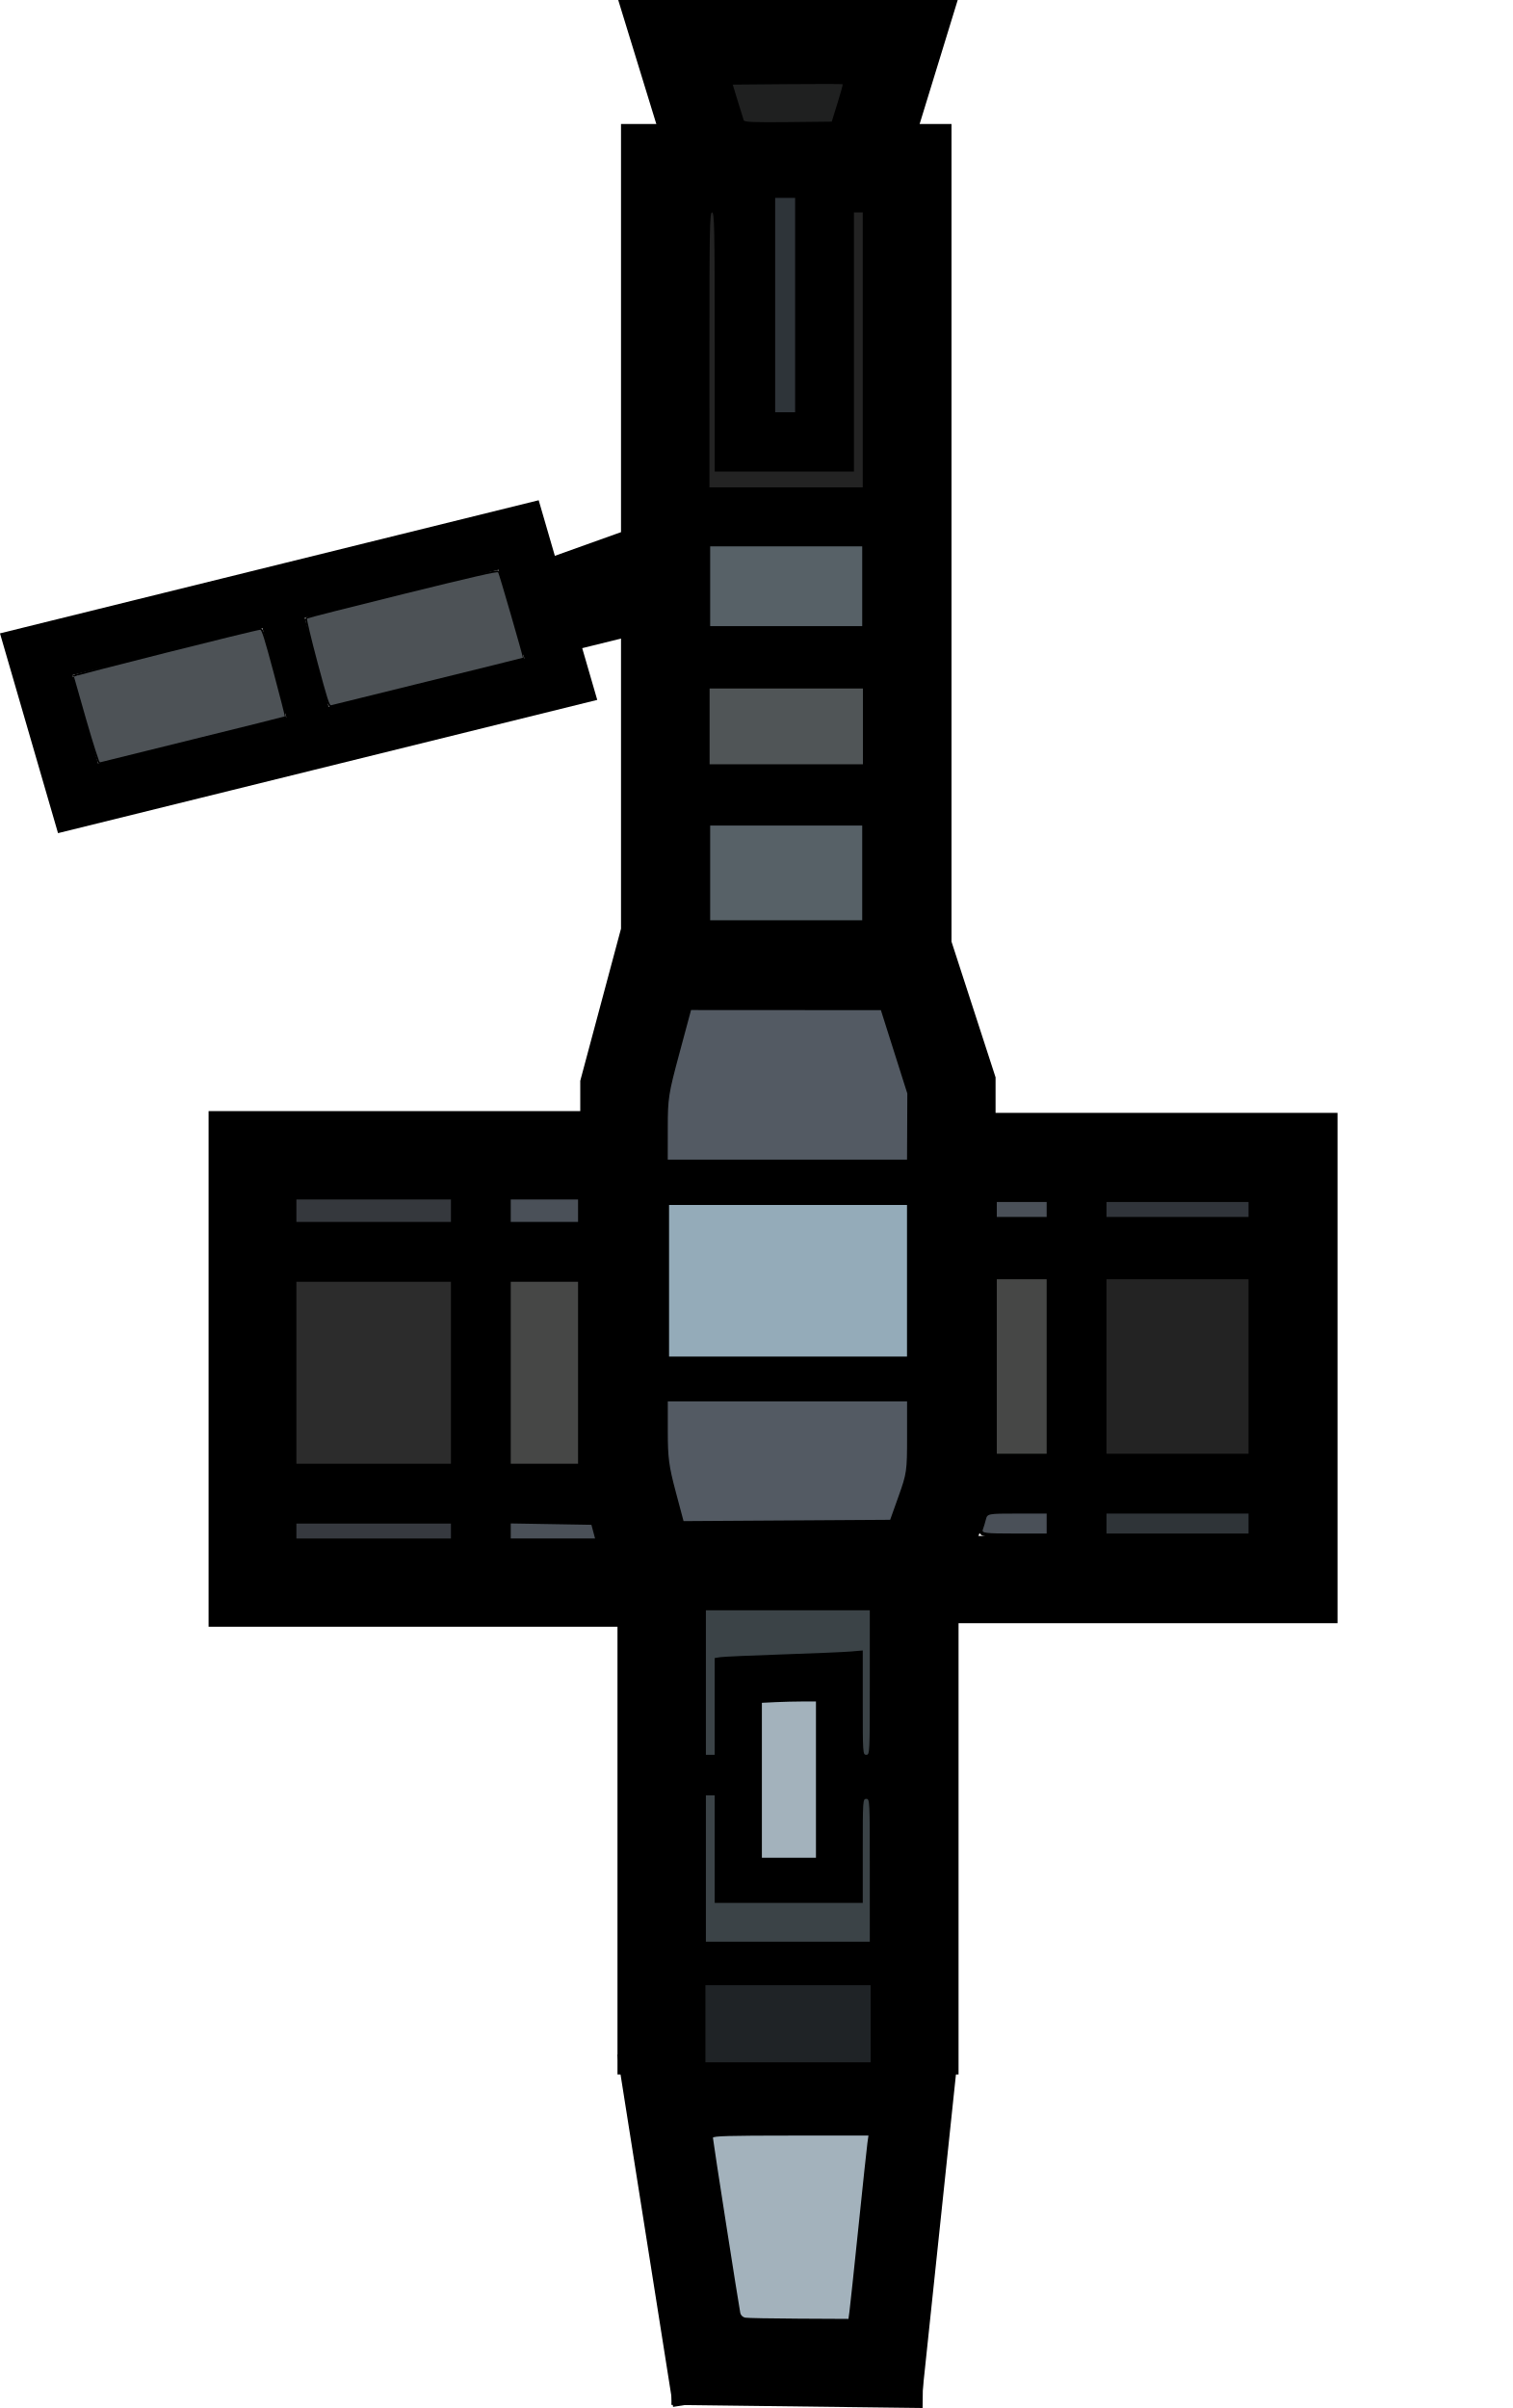
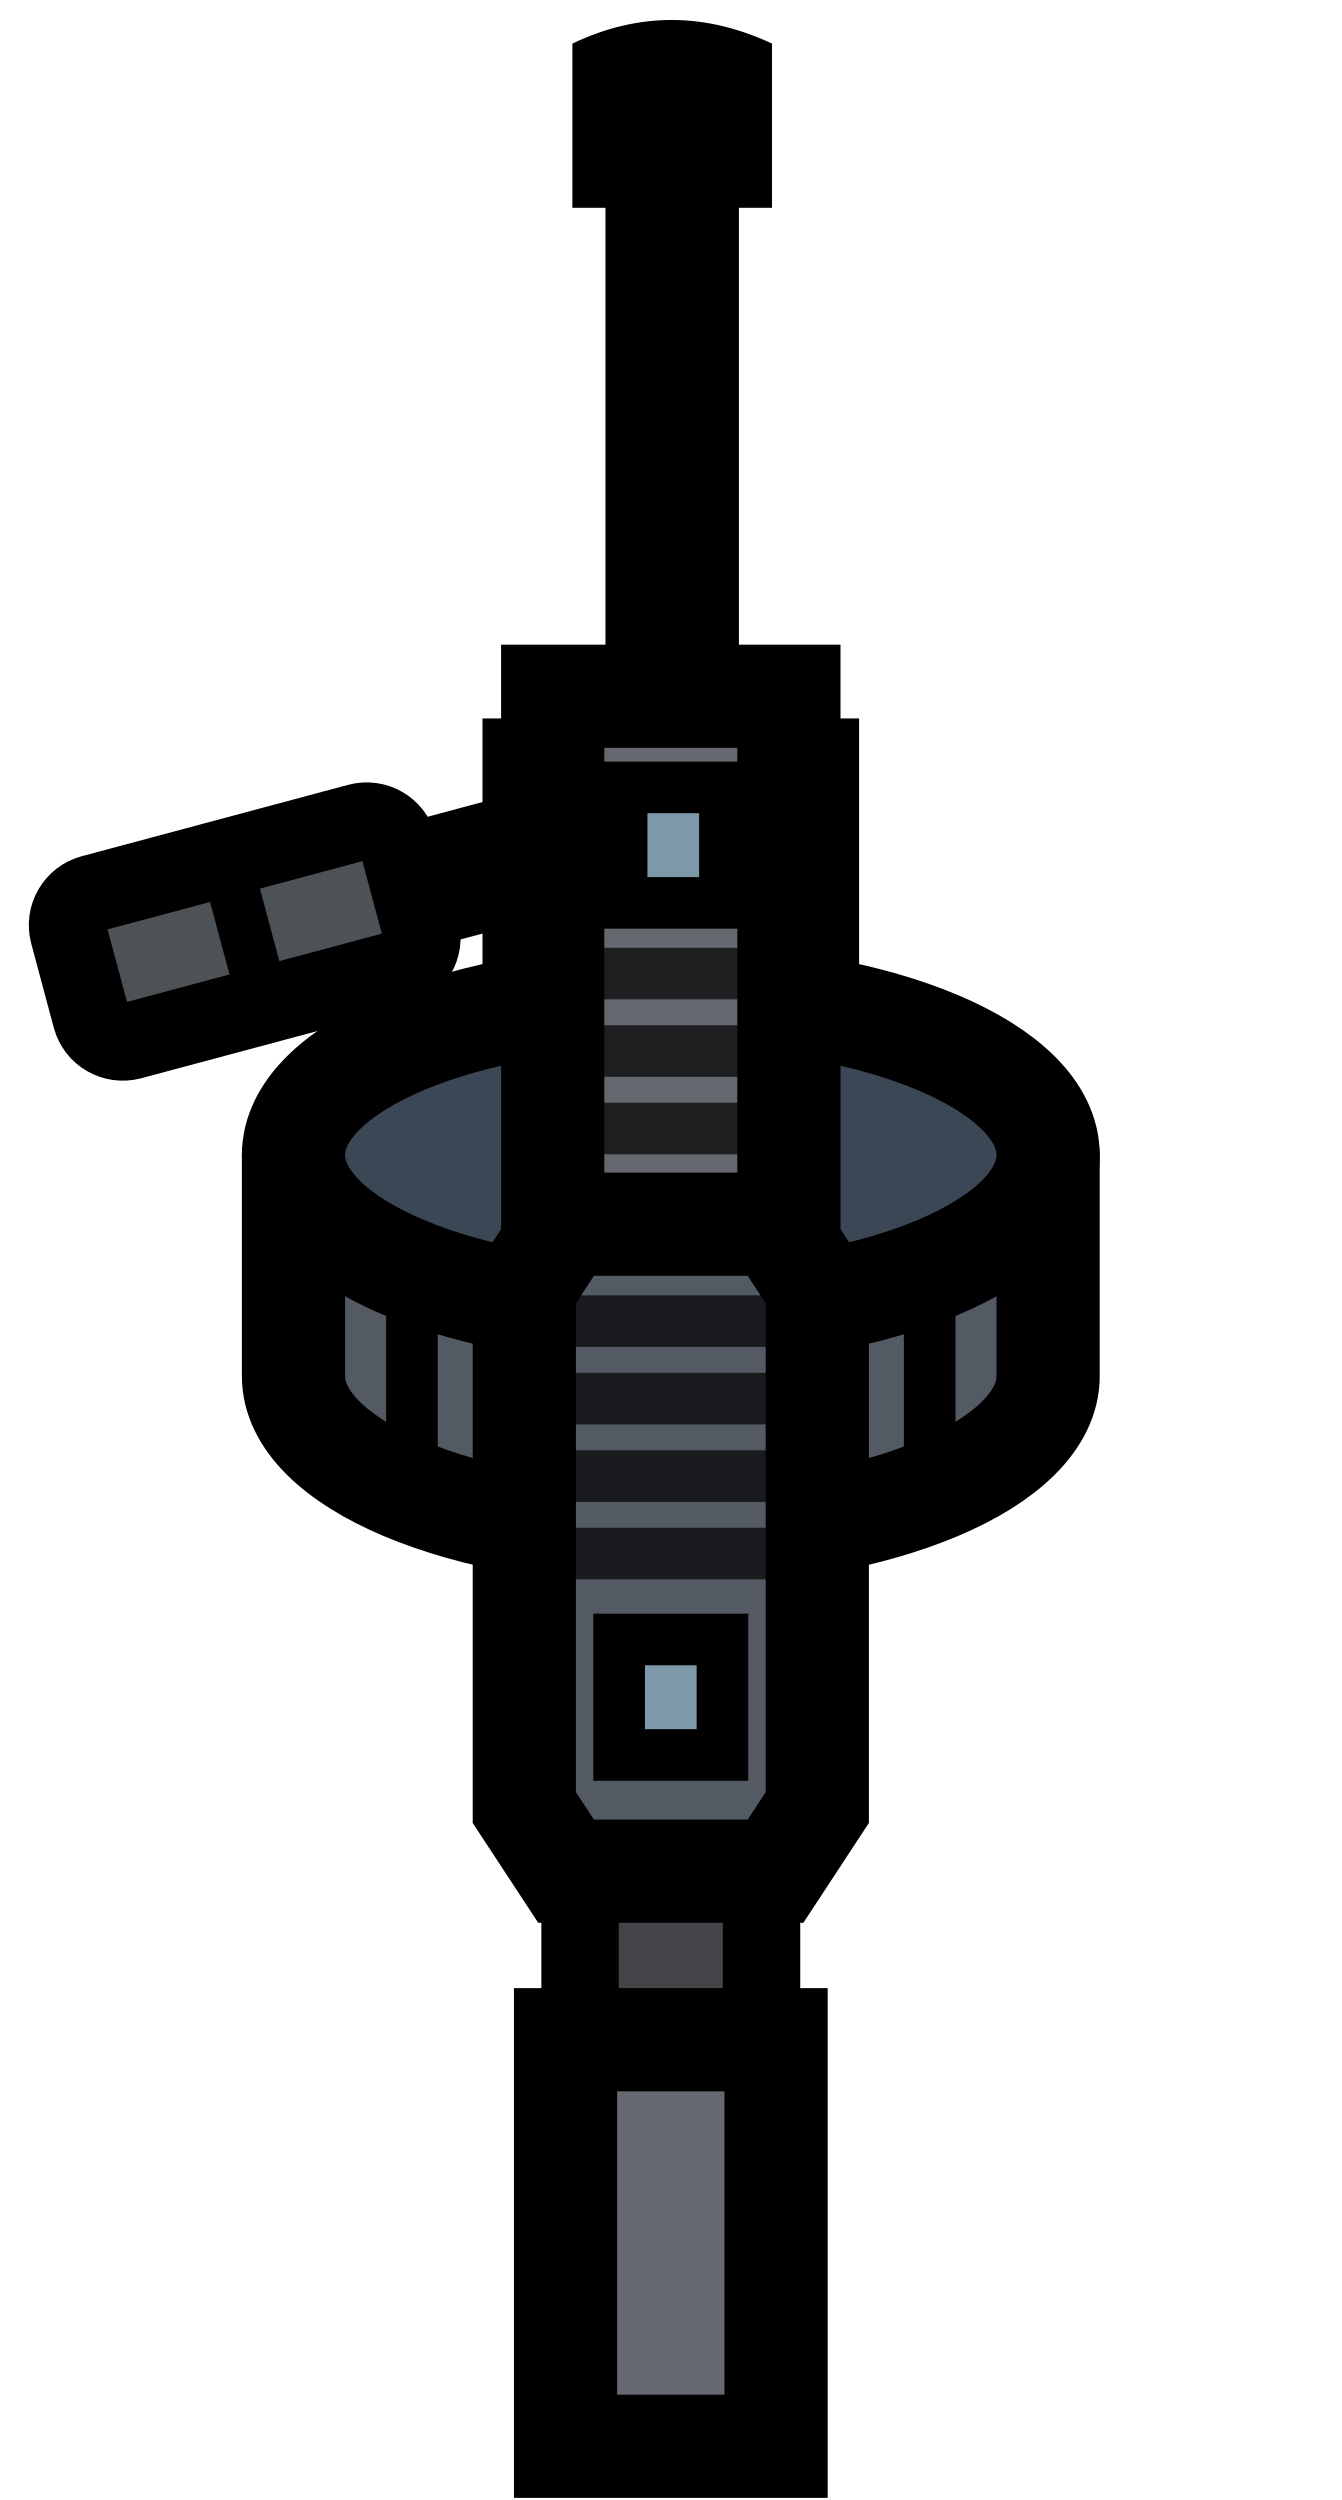
- <svg xmlns="http://www.w3.org/2000/svg" version="1.1" id="svg1" width="104" height="165.544" viewBox="0 0 104 165.544" xml:space="preserve">
-   <defs id="defs1">
-     <linearGradient id="swatch3">
-       <stop style="stop-color:#000000;stop-opacity:1;" offset="0" id="stop3" />
-     </linearGradient>
-   </defs>
-   <g id="g1" transform="translate(-4.835916,-30.74341)">
-     <path style="fill:none;stroke:#000000;stroke-width:5.505;stroke-linecap:square;stroke-dasharray:none;stroke-opacity:1;paint-order:markers stroke fill" d="m 65.718,193.063 1.932,-18.328 h -17.144 l 2.898,18.328" id="path8" />
-     <path style="fill:none;stroke:#000000;stroke-width:6;stroke-linecap:square;stroke-dasharray:none;stroke-opacity:1;paint-order:markers stroke fill" d="m 50.292,170.357 v -31.992 h 17.45 v 31.992" id="path9" />
-     <path style="fill:none;stroke:#000000;stroke-width:6;stroke-linecap:square;stroke-dasharray:none;stroke-opacity:1;paint-order:markers stroke fill" d="m 68.106,138.607 2.181,-6.059 v -27.266 l -3.03,-9.331 V 42.266 h -16.723 v 52.715 l -2.802,10.459 v 26.502 l 1.959,7.311" id="path10" />
-     <path style="fill:none;stroke:#000000;stroke-width:6;stroke-linecap:square;stroke-dasharray:none;stroke-opacity:1;paint-order:markers stroke fill" d="m 51.141,97.162 15.754,-0.121" id="path11" />
-     <path style="fill:none;stroke:#000000;stroke-width:5.753;stroke-linecap:square;stroke-dasharray:none;stroke-opacity:1;paint-order:markers stroke fill" d="m 53.357,40.527 -2.122,-6.907 h 15.557 l -2.239,7.291" id="path12" />
-     <path style="fill:none;stroke:#000000;stroke-width:6;stroke-linecap:square;stroke-dasharray:none;stroke-opacity:1;paint-order:markers stroke fill" d="m 47.142,110.129 h -24.964 v 29.448 h 27.145" id="path13" />
-     <path style="fill:none;stroke:#000000;stroke-width:6;stroke-linecap:square;stroke-dasharray:none;stroke-opacity:1;paint-order:markers stroke fill" d="m 68.349,139.334 h 25.449 v -29.084 h -23.025" id="path14" />
-     <path style="fill:none;stroke:#000000;stroke-width:4;stroke-linecap:square;stroke-dasharray:none;stroke-opacity:1;paint-order:markers stroke fill" d="m 37.932,110.856 v 27.266" id="path15" />
-     <path style="fill:none;stroke:#000000;stroke-width:4;stroke-linecap:square;stroke-dasharray:none;stroke-opacity:1;paint-order:markers stroke fill" d="m 78.892,111.34 v 27.266" id="path16" />
-     <path style="fill:none;stroke:#000000;stroke-width:4;stroke-linecap:square;stroke-dasharray:none;stroke-opacity:1;paint-order:markers stroke fill" d="m 72.59,132.79 h 18.905" id="path17" />
-     <path style="fill:none;stroke:#000000;stroke-width:4;stroke-linecap:square;stroke-dasharray:none;stroke-opacity:1;paint-order:markers stroke fill" d="m 71.984,116.551 h 19.874" id="path18" />
-     <path style="fill:none;stroke:#000000;stroke-width:4;stroke-linecap:square;stroke-dasharray:none;stroke-opacity:1;paint-order:markers stroke fill" d="m 46.415,116.794 h -22.298" id="path19" />
-     <path style="fill:none;stroke:#000000;stroke-width:4;stroke-linecap:square;stroke-dasharray:none;stroke-opacity:1;paint-order:markers stroke fill" d="M 46.172,133.396 H 24.117" id="path20" />
-     <path style="fill:none;stroke:#000000;stroke-width:4;stroke-linecap:square;stroke-dasharray:none;stroke-opacity:1;paint-order:markers stroke fill" d="M 65.44,85.407 H 51.989" id="path21" />
-     <path style="fill:none;stroke:#000000;stroke-width:4;stroke-linecap:square;stroke-dasharray:none;stroke-opacity:1;paint-order:markers stroke fill" d="m 53.322,75.955 h 12.118" id="path22" />
-     <path style="fill:none;stroke:#000000;stroke-width:4;stroke-linecap:square;stroke-dasharray:none;stroke-opacity:1;paint-order:markers stroke fill" d="M 65.925,66.26 H 51.383" id="path23" />
-     <path style="fill:none;stroke:#000000;stroke-width:3.985;stroke-linecap:square;stroke-dasharray:none;stroke-opacity:1;paint-order:markers stroke fill" d="m 48.122,72.446 -5.782,1.429 -1.845,-6.348 -33.168,8.195 2.878,9.905 33.203,-8.204 -1.004,-3.455" id="path29" />
-     <path style="fill:none;stroke:#000000;stroke-width:4.279;stroke-linecap:square;stroke-dasharray:none;stroke-opacity:1;paint-order:markers stroke fill" d="m 42.099,71.545 5.702,-2.041" id="path30" />
-     <path style="fill:none;stroke:#000000;stroke-width:3;stroke-linecap:square;stroke-dasharray:none;stroke-opacity:1;paint-order:markers stroke fill" d="m 51.504,125.519 h 15.996" id="path31" />
-     <path style="fill:none;stroke:#000000;stroke-width:3;stroke-linecap:square;stroke-dasharray:none;stroke-opacity:1;paint-order:markers stroke fill" d="m 50.414,112.068 h 17.208" id="path32" />
-     <path style="fill:none;stroke:#000000;stroke-width:3;stroke-linecap:square;stroke-dasharray:none;stroke-opacity:1;paint-order:markers stroke fill" d="m 52.595,165.752 h 12.967" id="path33" />
-     <path style="fill:none;stroke:#000000;stroke-width:3.212;stroke-linecap:square;stroke-dasharray:none;stroke-opacity:1;paint-order:markers stroke fill" d="m 55.61,146.267 v 13.684 h 6.936 v -13.961 z" id="path35" />
-     <path style="fill:#94abb9;fill-opacity:1;stroke:#000000;stroke-width:0.364;stroke-linecap:square;stroke-dasharray:none;stroke-opacity:1;paint-order:markers stroke fill" d="m 50.838,118.793 v -5.211 h 8.18 8.18 v 5.211 5.211 h -8.18 -8.18 z" id="path46" />
-     <path style="fill:#535a63;fill-opacity:1;stroke:#000000;stroke-width:0.514;stroke-linecap:square;stroke-dasharray:none;stroke-opacity:1;paint-order:markers stroke fill" d="m 51.292,133.28 c -0.466,-1.753 -0.541,-2.326 -0.541,-4.115 v -2.079 h 8.226 8.226 l -1.5e-4,2.442 c -1.4e-4,2.342 -0.024,2.509 -0.582,4.07 l -0.581,1.628 -7.103,0.045 -7.103,0.045 z" id="path47" />
-     <path style="fill:#535a63;fill-opacity:1;stroke:#000000;stroke-width:0.514;stroke-linecap:square;stroke-dasharray:none;stroke-opacity:1;paint-order:markers stroke fill" d="m 50.75,108.293 c 0,-2.046 0.046,-2.341 0.8,-5.141 l 0.8,-2.971 6.526,0.004 6.526,0.004 0.909,2.866 0.909,2.866 -0.01,2.271 -0.01,2.271 h -8.226 -8.226 z" id="path48" />
-     <path style="fill:#2c2c2c;fill-opacity:1;stroke:#000000;stroke-width:0.514;stroke-linecap:square;stroke-dasharray:none;stroke-opacity:1;paint-order:markers stroke fill" d="m 25.215,125.116 v -6.255 h 5.313 5.313 v 6.255 6.255 h -5.313 -5.313 z" id="path49" />
-     <path style="fill:#464746;fill-opacity:1;stroke:#000000;stroke-width:0.514;stroke-linecap:square;stroke-dasharray:none;stroke-opacity:1;paint-order:markers stroke fill" d="m 39.953,125.116 v -6.255 h 2.314 2.314 v 6.255 6.255 h -2.314 -2.314 z" id="path50" />
-     <path style="fill:#464746;fill-opacity:1;stroke:#000000;stroke-width:0.514;stroke-linecap:square;stroke-dasharray:none;stroke-opacity:1;paint-order:markers stroke fill" d="m 73.372,124.687 v -5.998 h 1.714 1.714 v 5.998 5.998 h -1.714 -1.714 z" id="path51" />
-     <path style="fill:#232323;fill-opacity:1;stroke:#000000;stroke-width:0.514;stroke-linecap:square;stroke-dasharray:none;stroke-opacity:1;paint-order:markers stroke fill" d="m 80.913,124.687 v -5.998 h 4.884 4.884 v 5.998 5.998 h -4.884 -4.884 z" id="path52" />
-     <path style="fill:#30343a;fill-opacity:1;stroke:#000000;stroke-width:0.514;stroke-linecap:square;stroke-dasharray:none;stroke-opacity:1;paint-order:markers stroke fill" d="m 80.913,113.891 v -0.514 h 4.884 4.884 v 0.514 0.514 h -4.884 -4.884 z" id="path53" />
-     <path style="fill:#4a5058;fill-opacity:1;stroke:#000000;stroke-width:0.514;stroke-linecap:square;stroke-dasharray:none;stroke-opacity:1;paint-order:markers stroke fill" d="m 73.372,113.891 v -0.514 h 1.714 1.714 v 0.514 0.514 h -1.714 -1.714 z" id="path54" />
-     <path style="fill:#4a5058;fill-opacity:1;stroke:#000000;stroke-width:0.514;stroke-linecap:square;stroke-dasharray:none;stroke-opacity:1;paint-order:markers stroke fill" d="m 39.953,113.976 v -0.771 h 2.314 2.314 v 0.771 0.771 h -2.314 -2.314 z" id="path55" />
-     <path style="fill:#35383d;fill-opacity:1;stroke:#000000;stroke-width:0.514;stroke-linecap:square;stroke-dasharray:none;stroke-opacity:1;paint-order:markers stroke fill" d="m 25.215,113.976 v -0.771 h 5.313 5.313 v 0.771 0.771 h -5.313 -5.313 z" id="path56" />
-     <path style="fill:#36393f;fill-opacity:1;stroke:#000000;stroke-width:0.514;stroke-linecap:square;stroke-dasharray:none;stroke-opacity:1;paint-order:markers stroke fill" d="m 25.215,135.999 v -0.514 h 5.313 5.313 v 0.514 0.514 h -5.313 -5.313 z" id="path57" />
-     <path style="fill:#4a5058;fill-opacity:1;stroke:#000000;stroke-width:0.514;stroke-linecap:square;stroke-dasharray:none;stroke-opacity:1;paint-order:markers stroke fill" d="m 39.953,135.994 v -0.518 l 2.773,0.047 2.773,0.047 0.126,0.471 0.126,0.471 h -2.899 -2.899 z" id="path58" />
-     <path style="fill:#4a5058;fill-opacity:1;stroke:#000000;stroke-width:0.514;stroke-linecap:square;stroke-dasharray:none;stroke-opacity:1;paint-order:markers stroke fill" d="m 72.412,135.897 c 0.058,-0.15 0.151,-0.459 0.208,-0.686 0.102,-0.407 0.132,-0.413 2.142,-0.413 h 2.038 v 0.686 0.686 h -2.246 c -1.984,0 -2.234,-0.032 -2.142,-0.273 z" id="path59" />
-     <path style="fill:#2f3438;fill-opacity:1;stroke:#000000;stroke-width:0.514;stroke-linecap:square;stroke-dasharray:none;stroke-opacity:1;paint-order:markers stroke fill" d="m 80.913,135.484 v -0.686 h 4.884 4.884 v 0.686 0.686 h -4.884 -4.884 z" id="path60" />
-     <path style="fill:#576167;fill-opacity:1;stroke:#000000;stroke-width:0.514;stroke-linecap:square;stroke-dasharray:none;stroke-opacity:1;paint-order:markers stroke fill" d="m 53.664,90.754 v -3.256 h 5.227 5.227 v 3.256 3.256 h -5.227 -5.227 z" id="path61" />
-     <path style="fill:#576167;fill-opacity:1;stroke:#000000;stroke-width:0.514;stroke-linecap:square;stroke-dasharray:none;stroke-opacity:1;paint-order:markers stroke fill" d="m 53.664,71.046 v -2.742 h 5.227 5.227 v 2.742 2.742 h -5.227 -5.227 z" id="path62" />
-     <path style="fill:#1f2020;fill-opacity:1;stroke:#000000;stroke-width:0.257;stroke-linecap:square;stroke-dasharray:none;stroke-opacity:1;paint-order:markers stroke fill" d="m 53.535,80.686 v -2.656 h 5.356 5.356 v 2.656 2.656 h -5.356 -5.356 z" id="path66" />
-     <path style="fill:#2e3439;fill-opacity:1;stroke:#000000;stroke-width:3;stroke-linecap:square;stroke-dasharray:none;stroke-opacity:1;paint-order:markers stroke fill" d="m 24.221,73.136 2.083,7.774" id="path69" />
-     <path style="fill:#4d5256;fill-opacity:1;stroke:#000000;stroke-width:0.257;stroke-linecap:square;stroke-dasharray:none;stroke-opacity:1;paint-order:markers stroke fill" d="m 10.776,80.26 c -0.464,-1.609 -0.848,-2.957 -0.854,-2.996 -0.01,-0.065 12.503,-3.216 12.805,-3.225 0.105,-0.003 0.309,0.651 0.927,2.961 0.436,1.631 0.779,2.978 0.763,2.994 -0.016,0.016 -2.863,0.727 -6.325,1.579 -3.463,0.852 -6.336,1.563 -6.384,1.58 -0.05,0.017 -0.454,-1.238 -0.932,-2.895 z" id="path70" />
-     <path style="fill:#4d5256;fill-opacity:1;stroke:#000000;stroke-width:0.257;stroke-linecap:square;stroke-dasharray:none;stroke-opacity:1;paint-order:markers stroke fill" d="m 26.671,76.298 c -0.436,-1.632 -0.761,-2.997 -0.722,-3.032 0.039,-0.036 2.997,-0.788 6.573,-1.671 4.768,-1.178 6.518,-1.579 6.565,-1.503 0.081,0.132 1.734,5.842 1.699,5.871 -0.014,0.012 -2.957,0.743 -6.539,1.623 -3.582,0.881 -6.573,1.619 -6.648,1.641 -0.111,0.032 -0.275,-0.485 -0.928,-2.928 z" id="path71" />
-     <path style="fill:#505557;fill-opacity:1;stroke:#000000;stroke-width:0.364;stroke-linecap:square;stroke-dasharray:none;stroke-opacity:1;paint-order:markers stroke fill" d="m 53.625,80.681 v -2.605 h 5.271 5.271 v 2.605 2.605 h -5.271 -5.271 z" id="path72" />
-     <path style="fill:#a3b2bc;fill-opacity:1;stroke:#000000;stroke-width:0.282;stroke-linecap:square;stroke-dasharray:none;stroke-opacity:1;paint-order:markers stroke fill" d="m 57.22,153.134 v -5.327 l 0.948,-0.046 c 0.521,-0.025 1.358,-0.046 1.859,-0.046 h 0.911 v 5.373 5.373 h -1.859 -1.859 z" id="path77" />
-     <path style="fill:#a3b2bc;fill-opacity:1;stroke:#000000;stroke-width:2.759;stroke-linecap:square;stroke-dasharray:none;stroke-opacity:1;paint-order:markers stroke fill" d="m 51.394,152.785 h 4.099" id="path78" />
-     <path style="fill:#a3b2bc;fill-opacity:1;stroke:#000000;stroke-width:3;stroke-linecap:square;stroke-dasharray:none;stroke-opacity:1;paint-order:markers stroke fill" d="m 62.774,152.906 h 3.151" id="path79" />
-     <path style="fill:#1f2326;fill-opacity:1;stroke:#000000;stroke-width:0.273;stroke-linecap:square;stroke-dasharray:none;stroke-opacity:1;paint-order:markers stroke fill" d="m 53.338,169.872 v -2.651 h 5.68 5.68 v 2.651 2.651 H 59.018 53.338 Z" id="path82" />
-     <path style="fill:none;stroke:#000000;stroke-width:4;stroke-linecap:square;stroke-dasharray:none;stroke-opacity:1;paint-order:markers stroke fill" d="m 56.065,44.371 v 16.723 h 5.453 v -17.935" id="path27" />
-     <path style="fill:#2e3439;fill-opacity:1;stroke:#000000;stroke-width:0.257;stroke-linecap:square;stroke-dasharray:none;stroke-opacity:1;paint-order:markers stroke fill" d="m 58.133,51.716 v -7.369 h 0.686 0.686 v 7.369 7.369 h -0.686 -0.686 z" id="path68" />
-     <path style="fill:#2f3438;fill-opacity:1;stroke:#000000;stroke-width:5.982;stroke-linecap:square;stroke-dasharray:none;stroke-opacity:1;paint-order:markers stroke fill" d="m 54.027,193.12 11.289,0.14" id="path145" />
-     <path style="fill:#1f2020;fill-opacity:1;stroke:#000000;stroke-width:0.727;stroke-linecap:square;stroke-dasharray:none;stroke-opacity:1;paint-order:markers stroke fill" d="m 47.745,22.088 c -0.031,-0.084 -0.214,-0.672 -0.407,-1.305 l -0.351,-1.151 3.761,-0.032 c 2.068,-0.018 3.778,-0.015 3.798,0.006 0.021,0.021 -0.14,0.608 -0.357,1.304 l -0.395,1.267 -2.997,0.032 c -2.333,0.025 -3.01,-0.002 -3.053,-0.121 z" id="path146" transform="translate(8.229058,16.92847)" />
-     <path style="fill:#232323;fill-opacity:1;stroke:#000000;stroke-width:0.727;stroke-linecap:square;stroke-dasharray:none;stroke-opacity:1;paint-order:markers stroke fill" d="m 45.383,37.87 c 0,-8.321 0.022,-9.452 0.182,-9.452 0.16,0 0.182,1.07 0.182,8.907 v 8.907 h 4.787 4.787 v -8.907 -8.907 h 0.303 0.303 v 9.452 9.452 h -5.271 -5.271 z" id="path147" transform="translate(8.229058,16.92847)" />
-     <path style="fill:#3b4347;fill-opacity:1;stroke:#000000;stroke-width:0.727;stroke-linecap:square;stroke-dasharray:none;stroke-opacity:1;paint-order:markers stroke fill" d="m 45.141,142.27 v -5.029 h 0.303 0.303 v 3.696 3.696 h 5.09 5.09 v -3.575 c 0,-3.494 0.005,-3.575 0.242,-3.575 0.238,0 0.242,0.081 0.242,4.908 v 4.908 h -5.635 -5.635 z" id="path148" transform="translate(8.229058,16.92847)" />
-     <path style="fill:#3b4347;fill-opacity:1;stroke:#000000;stroke-width:0.727;stroke-linecap:square;stroke-dasharray:none;stroke-opacity:1;paint-order:markers stroke fill" d="m 45.141,129.485 v -4.969 h 5.635 5.635 v 4.969 c 0,4.888 -0.004,4.969 -0.242,4.969 -0.237,0 -0.242,-0.081 -0.242,-3.587 v -3.587 l -0.818,0.071 c -0.45,0.039 -2.563,0.129 -4.696,0.2 -2.133,0.071 -4.055,0.156 -4.272,0.189 l -0.394,0.06 v 3.327 3.327 h -0.303 -0.303 z" id="path149" transform="translate(8.229058,16.92847)" />
-     <path style="fill:#a3b2bc;fill-opacity:1;stroke:#000000;stroke-width:0.727;stroke-linecap:square;stroke-dasharray:none;stroke-opacity:1;paint-order:markers stroke fill" d="m 47.837,173.147 c -0.157,-0.03 -0.297,-0.165 -0.33,-0.317 -0.093,-0.425 -1.883,-11.883 -1.882,-12.049 5.43e-4,-0.119 1.151,-0.151 5.347,-0.151 h 5.346 l -0.072,0.515 c -0.04,0.283 -0.317,2.887 -0.617,5.787 -0.3,2.899 -0.577,5.503 -0.616,5.787 l -0.07,0.515 -3.416,-0.017 c -1.879,-0.009 -3.539,-0.04 -3.688,-0.069 z" id="path150" transform="translate(8.229058,16.92847)" />
-   </g>
+ <svg xmlns="http://www.w3.org/2000/svg" version="1.1" id="svg1" width="104" height="193.798" viewBox="0 0 104 193.798" xml:space="preserve">
+   <defs id="defs1" />
+   <path id="path1-0" style="fill:#535a63;fill-opacity:1;fill-rule:evenodd;stroke:#000000;stroke-width:8;stroke-linecap:square;stroke-linejoin:round" d="m 22.751,89.537 v 17.137 c -7e-6,6.813 13.095,12.336 29.249,12.336 16.154,0 29.249,-5.523 29.249,-12.336 V 89.537 Z" />
+   <ellipse style="fill:#3b4755;fill-rule:evenodd;stroke:#000000;stroke-width:8;stroke-linecap:square;stroke-opacity:1;fill-opacity:1" id="path1" cx="52" cy="89.537" rx="29.249" ry="12.336" />
+   <rect style="fill:#4d5256;fill-opacity:1;fill-rule:evenodd;stroke:#000000;stroke-width:6;stroke-linecap:round;stroke-linejoin:miter;stroke-dasharray:none;stroke-opacity:1;paint-order:normal" id="rect46" width="26.45" height="11.818" x="-13.592" y="68.752" ry="2.532" transform="rotate(-15)" />
+   <path style="fill:none;stroke:#000000;stroke-width:4;stroke-linecap:butt;stroke-linejoin:miter;stroke-dasharray:none;stroke-opacity:1" d="m 17.294,65.959 3.35,12.503" id="path49" />
+   <rect style="fill:#000000;fill-opacity:1;fill-rule:evenodd;stroke:none;stroke-width:4;stroke-linecap:round;stroke-linejoin:miter;stroke-dasharray:none;stroke-opacity:1;paint-order:normal" id="rect59" width="9.996" height="9.849" x="14.547" y="69.735" ry="0" transform="rotate(-15)" />
+   <rect style="fill:#65696f;fill-opacity:1;fill-rule:evenodd;stroke:#000000;stroke-width:8;stroke-linecap:round;stroke-linejoin:miter;stroke-dasharray:none;stroke-opacity:1;paint-order:normal" id="rect38-1" width="18.31" height="46.148" x="42.845" y="53.973" />
+   <rect style="fill:#424448;fill-opacity:1;fill-rule:evenodd;stroke:#000000;stroke-width:6;stroke-linecap:round;stroke-linejoin:miter;stroke-dasharray:none;stroke-opacity:1;paint-order:normal" id="rect38-2" width="14.069" height="31.515" x="44.965" y="145.052" />
+   <rect style="fill:#65696f;fill-opacity:1;fill-rule:evenodd;stroke:#000000;stroke-width:8;stroke-linecap:round;stroke-linejoin:miter;stroke-dasharray:none;stroke-opacity:1;paint-order:normal" id="rect38" width="16.321" height="31.515" x="43.84" y="158.118" />
+   <path id="path43-3" style="fill:#535a63;fill-opacity:1;stroke:#000000;stroke-width:8;stroke-linecap:butt;stroke-linejoin:miter;stroke-dasharray:none;stroke-opacity:1" d="m 60.12,145.052 3.236,-4.932 V 99.831 l -3.236,-4.934 -16.24,-3e-4 -3.236,4.934 v 40.29 l 3.236,4.932 z" />
+   <rect style="fill:#000000;fill-opacity:1;stroke:none;stroke-width:6;stroke-linecap:round;stroke-dasharray:none;stroke-opacity:1" id="rect8-8-7" width="10.344" height="42.218" x="46.936" y="11.756" />
+   <path id="rect8-8-8-5" style="stroke-width:6;stroke-linecap:round" d="m 44.371,3.378 c 5.355,-2.554 10.495,-2.321 15.474,0 V 16.109 H 44.371 Z" />
+   <rect style="fill:#7c98a9;fill-opacity:1;fill-rule:evenodd;stroke:#000000;stroke-width:4;stroke-linecap:round;stroke-linejoin:miter;stroke-dasharray:none;stroke-opacity:1;paint-order:normal" id="rect46-3-6" width="8.007" height="8.954" x="47.996" y="127.091" />
+   <rect style="fill:#000000;fill-opacity:1;fill-rule:evenodd;stroke:none;stroke-width:4;stroke-linecap:round;stroke-linejoin:miter;stroke-dasharray:none;stroke-opacity:1;paint-order:normal" id="rect61" width="2.814" height="21.245" x="63.783" y="55.693" />
+   <rect style="fill:#000000;fill-opacity:1;fill-rule:evenodd;stroke:none;stroke-width:4;stroke-linecap:round;stroke-linejoin:miter;stroke-dasharray:none;stroke-opacity:1;paint-order:normal" id="rect61-9" width="2.814" height="21.245" x="37.403" y="55.693" />
+   <path style="fill:#000000;fill-opacity:0.702;stroke:none;stroke-width:3;stroke-dasharray:none;stroke-opacity:1" d="m 43,118.429 h 18 v 4 H 43 Z" id="path4-3-0-0" />
+   <path style="fill:#000000;fill-opacity:0.702;stroke:none;stroke-width:3;stroke-dasharray:none;stroke-opacity:1" d="m 43,112.424 h 18 v 4 H 43 Z" id="path4-3-0-0-6" />
+   <path style="fill:#000000;fill-opacity:0.702;stroke:none;stroke-width:3;stroke-dasharray:none;stroke-opacity:1" d="m 43,106.419 h 18 v 4 H 43 Z" id="path4-3-0-0-7" />
+   <path style="fill:#000000;fill-opacity:0.702;stroke:none;stroke-width:3;stroke-dasharray:none;stroke-opacity:1" d="m 43,100.413 h 18 v 4 H 43 Z" id="path4-3-0-0-6-5" />
+   <path style="fill:#000000;fill-opacity:0.702;stroke:none;stroke-width:3;stroke-dasharray:none;stroke-opacity:1" d="m 43.192,85.48 h 18 v 4 h -18 z" id="path4-3-0-0-73" />
+   <path style="fill:#000000;fill-opacity:0.702;stroke:none;stroke-width:3;stroke-dasharray:none;stroke-opacity:1" d="m 43.192,79.475 h 18 v 4 h -18 z" id="path4-3-0-0-6-9" />
+   <path style="fill:#000000;fill-opacity:0.702;stroke:none;stroke-width:3;stroke-dasharray:none;stroke-opacity:1" d="m 43.192,73.47 h 18 v 4 h -18 z" id="path4-3-0-0-7-7" />
+   <rect style="fill:#7c98a9;fill-opacity:1;fill-rule:evenodd;stroke:#000000;stroke-width:4;stroke-linecap:round;stroke-linejoin:miter;stroke-dasharray:none;stroke-opacity:1;paint-order:normal" id="rect46-3-6-3" width="8.007" height="8.954" x="48.188" y="61.038" />
+   <path style="fill:none;stroke:#000000;stroke-width:4;stroke-linecap:butt;stroke-linejoin:miter;stroke-dasharray:none;stroke-opacity:1" d="M 31.933,98.558 V 115.695" id="path3" />
+   <path style="fill:none;stroke:#000000;stroke-width:4;stroke-linecap:butt;stroke-linejoin:miter;stroke-dasharray:none;stroke-opacity:1" d="M 72.067,98.466 V 115.603" id="path3-8" />
</svg>
